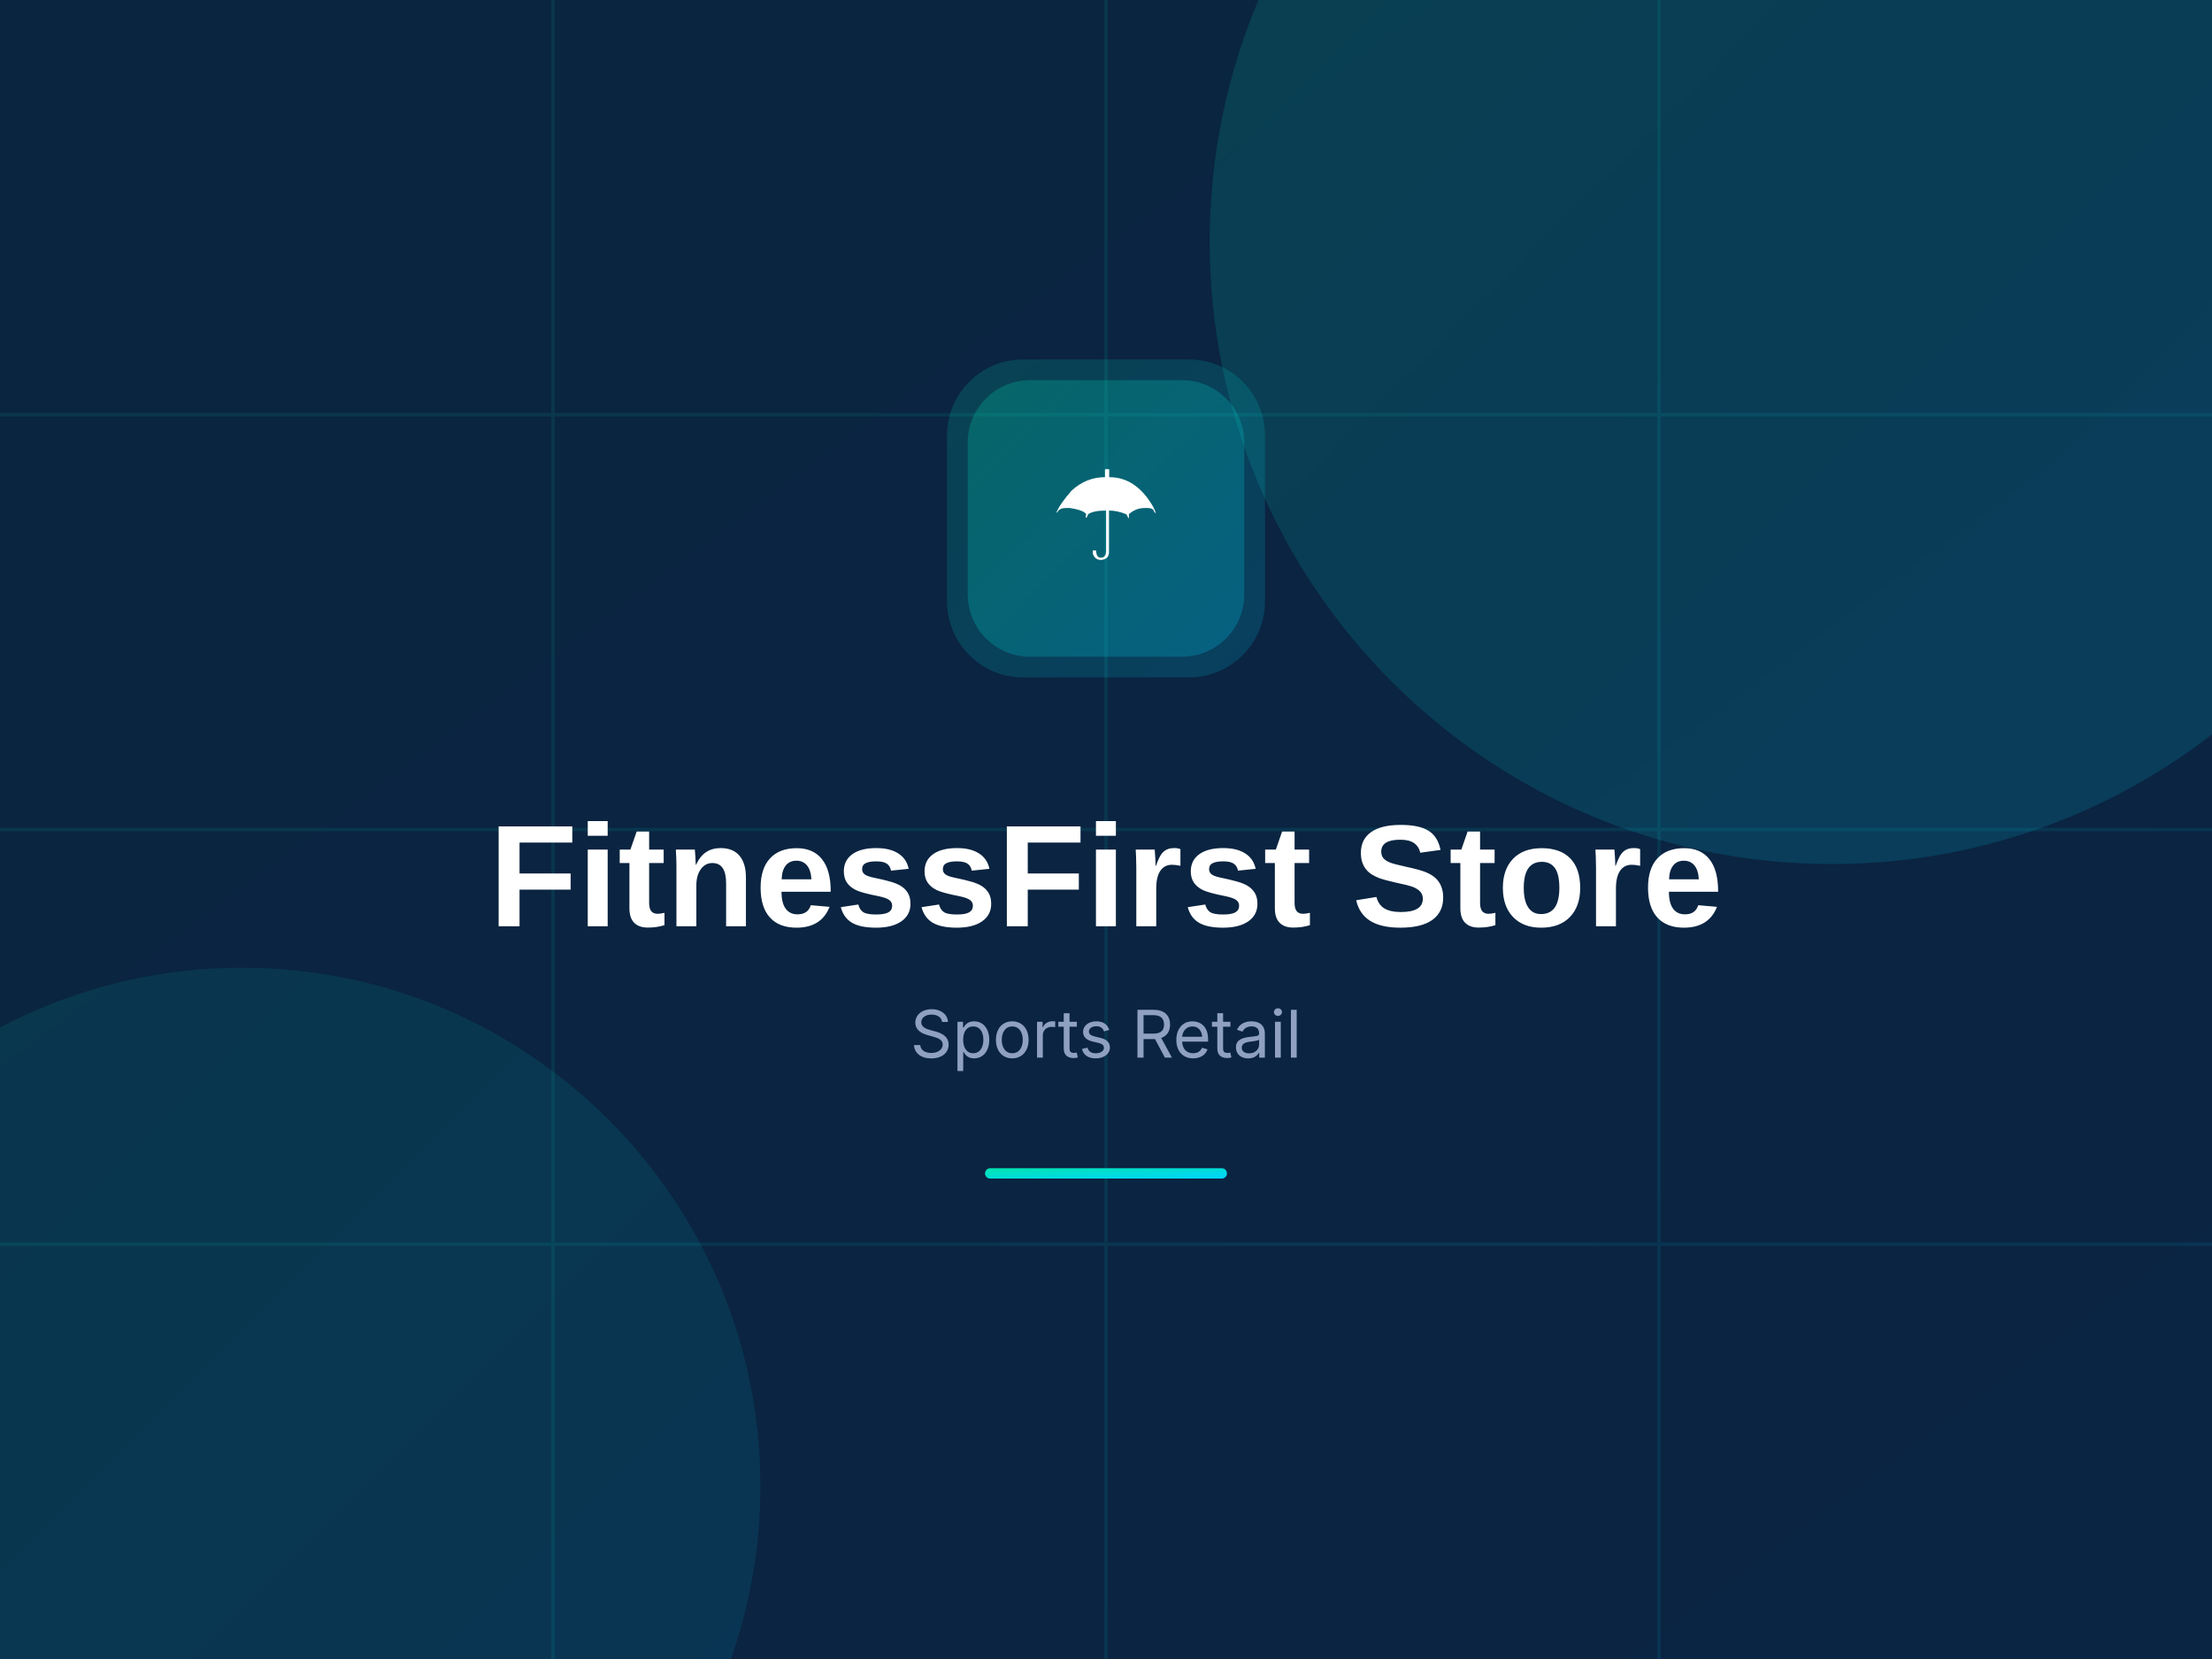
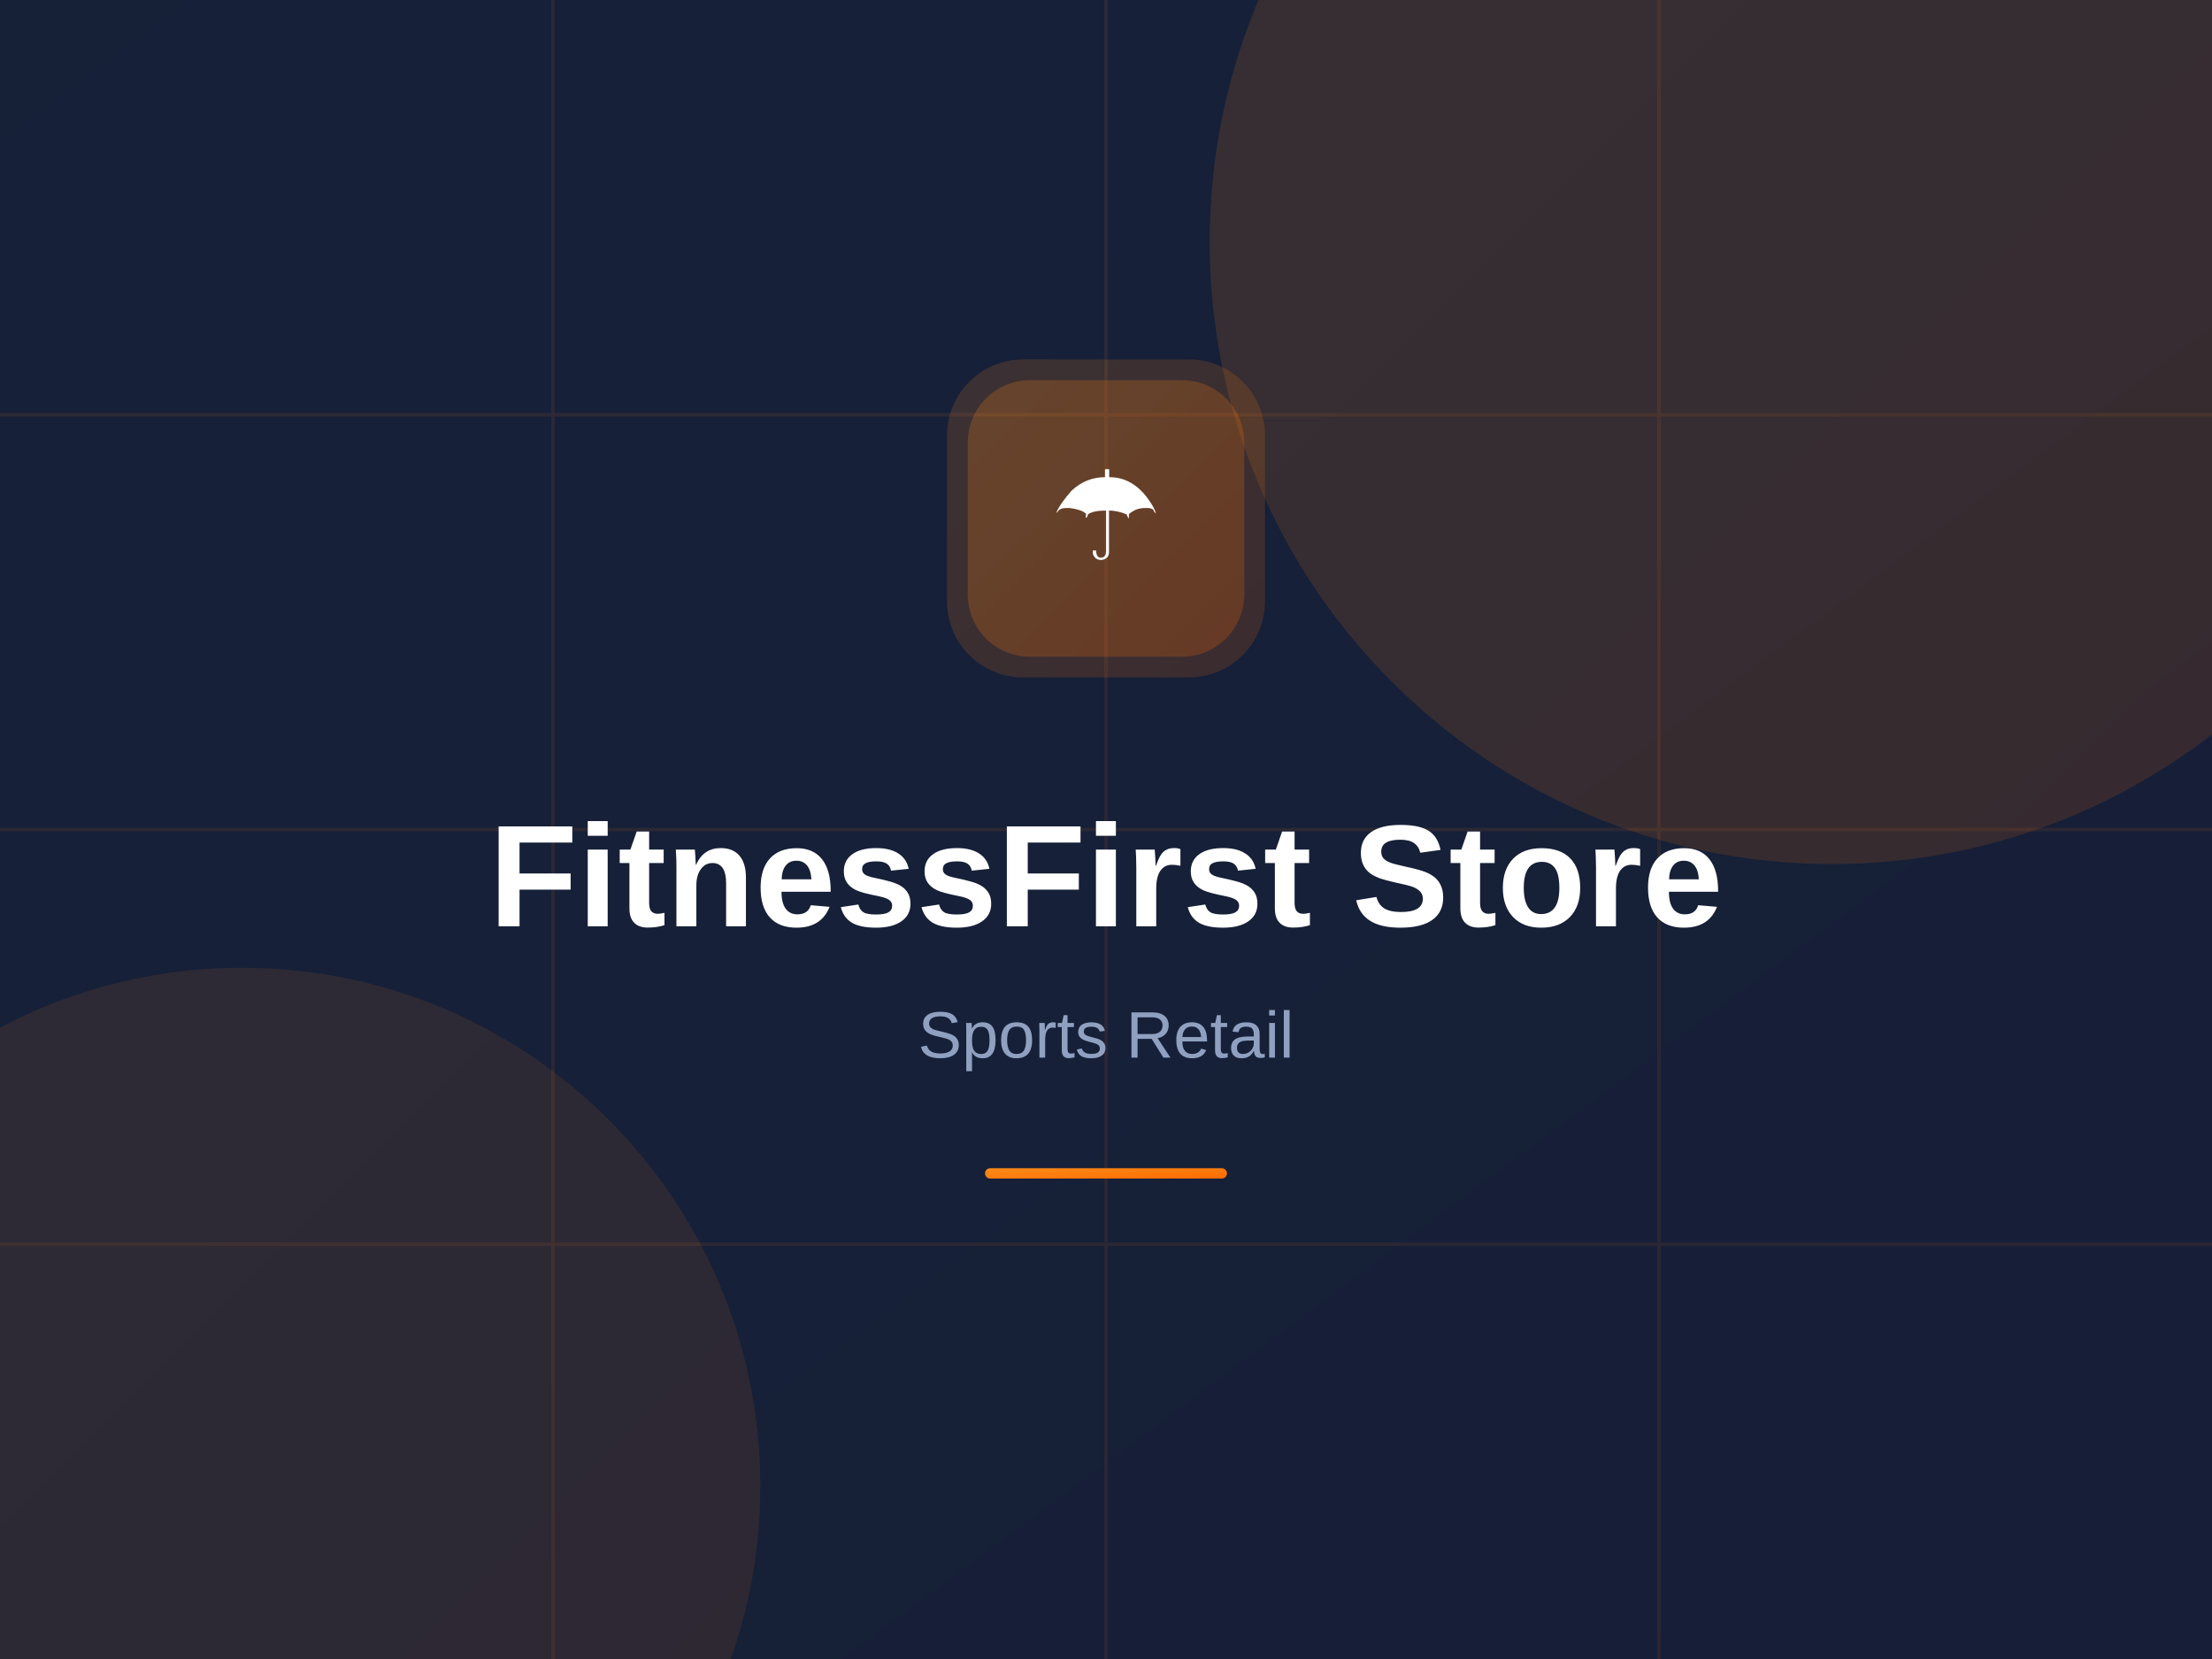
<svg xmlns="http://www.w3.org/2000/svg" width="640" height="480" viewBox="0 0 640 480" role="img" aria-label="FitnessFirst Store">
  <defs>
    <linearGradient id="g" x1="0" y1="0" x2="1" y2="1">
-       <stop offset="0" stop-color="#00e5b0" />
-       <stop offset="1" stop-color="#00d4ff" />
+       <stop offset="0" stop-color="#ff8c1a" />
+       <stop offset="1" stop-color="#ff6a00" />
    </linearGradient>
  </defs>
  <rect width="640" height="480" fill="#0b1b3a" />
  <rect width="640" height="480" fill="url(#g)" opacity="0.05" />
  <g opacity="0.09" fill="none" stroke="url(#g)" stroke-width="1">
    <path d="M0 120h640M0 240h640M0 360h640M160 0v480M320 0v480M480 0v480" />
  </g>
  <circle cx="530" cy="70" r="180" fill="url(#g)" opacity="0.14" />
  <circle cx="70" cy="430" r="150" fill="url(#g)" opacity="0.1" />
  <g transform="translate(320 150)">
    <rect x="-46" y="-46" width="92" height="92" rx="22" fill="url(#g)" opacity="0.16" />
    <rect x="-40" y="-40" width="80" height="80" rx="18" fill="url(#g)" opacity="0.22" />
-     <text x="0" y="12" text-anchor="middle" font-family="Sora, Arial, sans-serif" font-size="36" fill="#ffffff">☂</text>
+     <text x="0" y="12" text-anchor="middle" font-family="Poppins, Arial, sans-serif" font-size="36" fill="#ffffff">☂</text>
  </g>
-   <text x="320" y="268" text-anchor="middle" font-family="Sora, Arial, sans-serif" font-size="42" font-weight="700" fill="#ffffff">FitnessFirst Store</text>
-   <text x="320" y="306" text-anchor="middle" font-family="Inter, Arial, sans-serif" font-size="19" fill="#8fa0c0">Sports Retail</text>
+   <text x="320" y="268" text-anchor="middle" font-family="Poppins, Arial, sans-serif" font-size="42" font-weight="700" fill="#ffffff">FitnessFirst Store</text>
+   <text x="320" y="306" text-anchor="middle" font-family="Poppins, Arial, sans-serif" font-size="19" fill="#8fa0c0">Sports Retail</text>
  <rect x="285" y="338" width="70" height="3" rx="1.5" fill="url(#g)" />
</svg>
